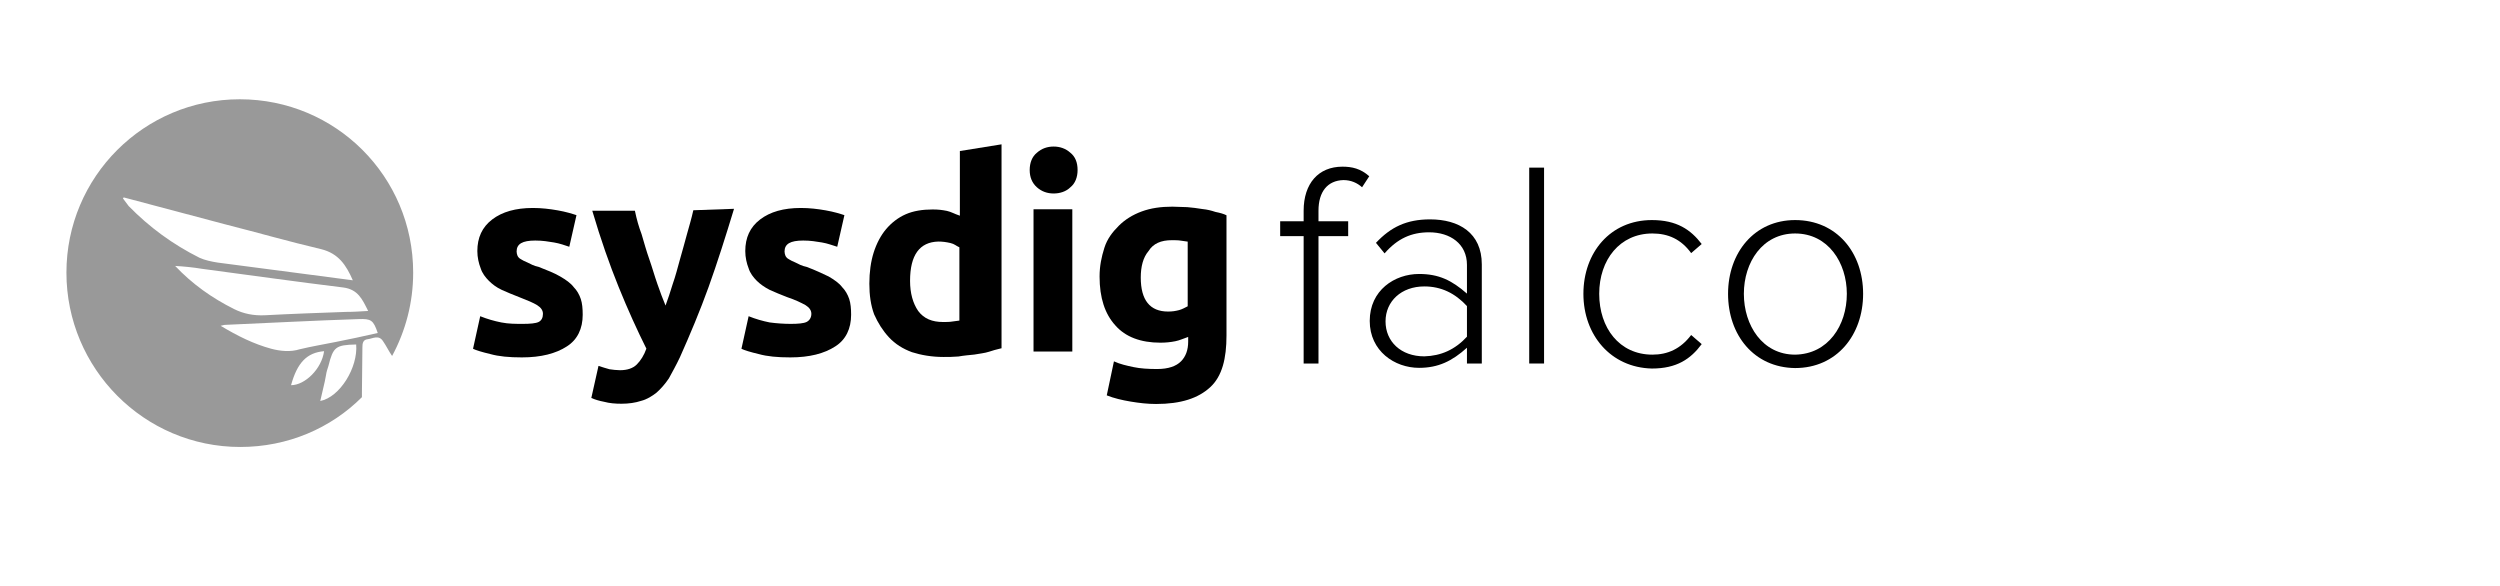
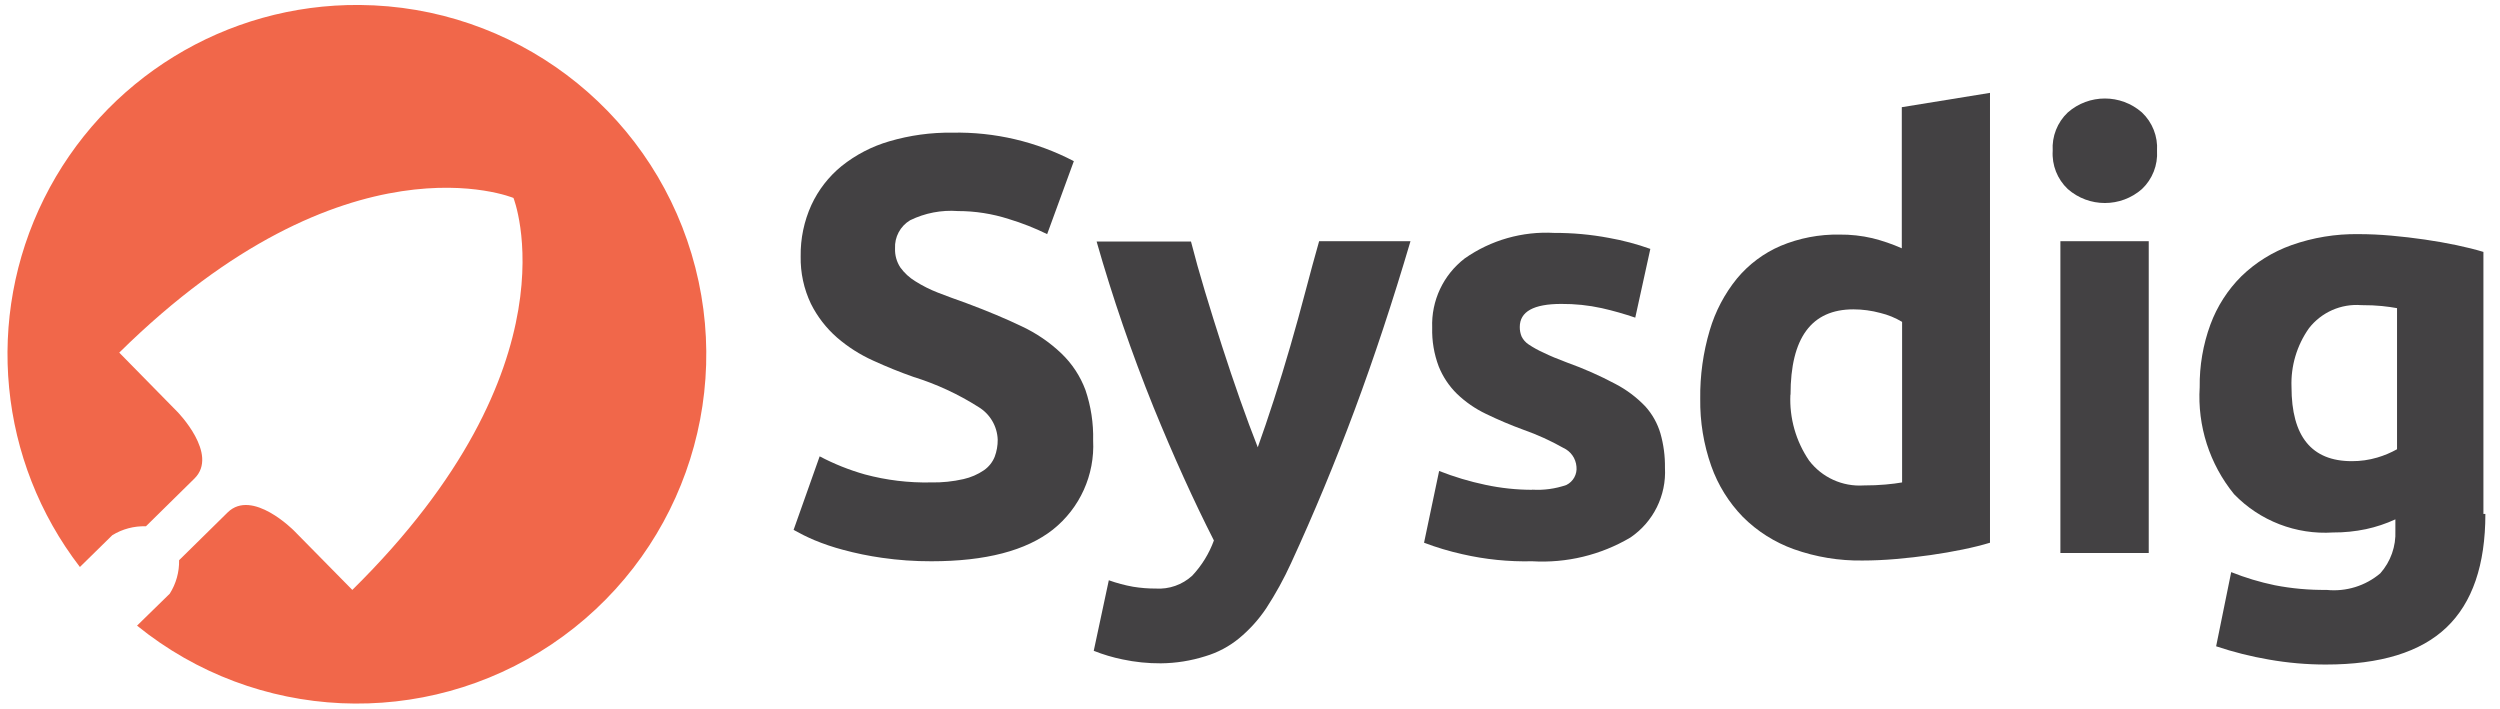
- <svg xmlns="http://www.w3.org/2000/svg" xmlns:xlink="http://www.w3.org/1999/xlink" version="1.1" id="svg2" x="0px" y="0px" viewBox="0 0 696 163" style="enable-background:new 0 0 696 163;" xml:space="preserve">
-   <style type="text/css">
- 	.st0{clip-path:url(#SVGID_2_);}
- 	.st1{fill:#999999;}
- </style>
-   <g id="g10" transform="matrix(1.333333,0,0,-1.333333,0,158.6667)">
-     <g id="g12">
-       <g>
-         <g>
-           <g>
-             <g>
-               <defs>
-                 <rect id="SVGID_1_" x="-620" y="-75.3" width="1726" height="301" />
-               </defs>
-               <clipPath id="SVGID_2_">
-                 <use xlink:href="#SVGID_1_" style="overflow:visible;" />
-               </clipPath>
-               <g id="g14" class="st0">
-                 <g>
-                   <g id="g20" transform="translate(180.1682,49.675)">
-                     <path id="path22" d="M-71,1.7c1.5,0,2.7,0.1,3.3,0.4c0.6,0.3,0.9,0.9,0.9,1.7c0,0.7-0.4,1.3-1.2,1.8s-2,1-3.8,1.7           c-1.3,0.5-2.5,1-3.6,1.5s-2,1.2-2.7,1.9c-0.7,0.7-1.4,1.6-1.7,2.6c-0.4,1-0.7,2.3-0.7,3.6c0,2.8,1,5,3.1,6.6           c2.1,1.6,4.9,2.4,8.5,2.4c1.8,0,3.5-0.2,5.2-0.5c1.7-0.3,3-0.7,3.9-1l-1.5-6.6c-0.9,0.3-2,0.7-3.2,0.9           c-1.2,0.2-2.4,0.4-3.9,0.4c-2.7,0-3.9-0.7-3.9-2.3c0-0.3,0.1-0.7,0.2-0.9c0.1-0.2,0.3-0.5,0.7-0.7c0.3-0.2,0.7-0.4,1.4-0.7           c0.6-0.3,1.3-0.7,2.3-0.9c1.8-0.7,3.3-1.3,4.5-2c1.2-0.7,2.2-1.4,2.8-2.2c0.7-0.7,1.2-1.6,1.5-2.5c0.3-0.9,0.4-2,0.4-3.3           c0-2.9-1.1-5.2-3.3-6.6c-2.3-1.5-5.4-2.3-9.4-2.3c-2.7,0-4.8,0.2-6.6,0.7c-1.7,0.4-3,0.8-3.6,1.1l1.5,6.8           c1.5-0.6,2.9-1,4.4-1.3C-74,1.7-72.5,1.7-71,1.7" />
-                   </g>
-                   <g id="g24" transform="translate(251.4652,88.5)">
-                     <path id="path26" d="M-98.2-13.1c-1.7-5.6-3.5-11.3-5.3-16.3s-3.9-10-6-14.7c-0.8-1.7-1.6-3.1-2.3-4.4           c-0.8-1.2-1.7-2.2-2.6-3c-0.9-0.7-2-1.4-3.2-1.7c-1.2-0.4-2.6-0.6-4.1-0.6c-1.3,0-2.5,0.1-3.6,0.4c-1.1,0.2-2,0.5-2.7,0.8           l1.5,6.7c0.9-0.3,1.6-0.5,2.3-0.7c0.7-0.1,1.5-0.2,2.2-0.2c1.5,0,2.7,0.4,3.5,1.2c0.8,0.8,1.5,1.9,2,3.3           c-1.9,3.8-3.9,8.2-5.8,12.9s-3.7,9.8-5.5,15.9h8.9c0.4-1.9,0.8-3.3,1.4-4.9c0.5-1.7,1-3.5,1.6-5.2c0.6-1.7,1.1-3.5,1.7-5.2           c0.6-1.7,1.1-3.1,1.7-4.5c0.5,1.4,1,2.8,1.5,4.5c0.6,1.7,1,3.3,1.5,5.1c0.5,1.7,1,3.6,1.5,5.4s0.9,3.1,1.3,4.9L-98.2-13.1z           " />
-                   </g>
-                   <g id="g28" transform="translate(270.6128,49.675)">
-                     <path id="path30" d="M-105.5,1.7c1.5,0,2.7,0.1,3.3,0.4c0.6,0.3,1,0.9,1,1.7c0,0.7-0.4,1.3-1.2,1.8           c-0.9,0.5-2.1,1.1-3.9,1.7c-1.3,0.5-2.5,1-3.6,1.5c-1,0.5-2,1.2-2.7,1.9c-0.7,0.7-1.4,1.6-1.7,2.6c-0.4,1-0.7,2.3-0.7,3.6           c0,2.8,1,5,3.1,6.6c2.1,1.6,4.9,2.4,8.5,2.4c1.8,0,3.5-0.2,5.2-0.5c1.7-0.3,3-0.7,3.9-1l-1.5-6.6c-1,0.3-2,0.7-3.2,0.9           c-1.2,0.2-2.4,0.4-3.9,0.4c-2.7,0-3.9-0.7-3.9-2.3c0-0.3,0.1-0.7,0.2-0.9c0.1-0.2,0.3-0.5,0.7-0.7c0.3-0.2,0.7-0.4,1.4-0.7           c0.6-0.3,1.3-0.7,2.3-0.9c1.9-0.7,3.3-1.4,4.6-2c1.2-0.7,2.2-1.4,2.8-2.2c0.7-0.7,1.2-1.6,1.5-2.5c0.3-0.9,0.4-2,0.4-3.3           c0-2.9-1.1-5.2-3.3-6.6c-2.3-1.5-5.4-2.3-9.4-2.3c-2.7,0-4.8,0.2-6.6,0.7c-1.7,0.4-3,0.8-3.6,1.1l1.5,6.8           c1.5-0.6,2.9-1,4.4-1.3C-108.4,1.8-106.9,1.7-105.5,1.7" />
-                   </g>
-                   <g id="g32" transform="translate(310.8208,64.2638)">
-                     <path id="path34" d="M-120.8-3.9c0-2.6,0.6-4.7,1.7-6.3c1.2-1.6,2.9-2.3,5.2-2.3c0.7,0,1.3,0,1.9,0.1           c0.7,0.1,0.8,0.1,1.5,0.2V3.1c-0.7,0.3-1,0.7-1.9,0.9s-1.6,0.3-2.5,0.3C-118.8,4.2-120.8,1.5-120.8-3.9 M-101.8-18           c-1.2-0.3-1.6-0.4-2.5-0.7s-2-0.4-3.1-0.6c-1-0.1-2.2-0.2-3.3-0.4c-1.1-0.1-2.2-0.1-3.1-0.1c-2.5,0-4.7,0.4-6.6,1           c-1.9,0.7-3.5,1.7-4.8,3.1c-1.3,1.4-2.3,3-3.1,4.8c-0.7,1.9-1,4-1,6.4s0.3,4.6,0.9,6.5s1.5,3.6,2.6,4.9s2.5,2.4,4.1,3.1           s3.5,1,5.6,1c1.2,0,2-0.1,3-0.3c0.9-0.2,1.5-0.6,2.7-1v13.5l8.7,1.4V-18C-101.6-18-101.8-18-101.8-18z" />
-                   </g>
-                   <path id="path36" d="M223.9,45.6h-8.1v29.7h8.1V45.6z M225,83.5c0-1.5-0.5-2.8-1.5-3.6c-0.9-0.9-2.2-1.3-3.5-1.3          c-1.3,0-2.5,0.4-3.5,1.3c-1,0.9-1.5,2.1-1.5,3.6s0.5,2.8,1.5,3.6c1,0.9,2.2,1.3,3.5,1.3c1.3,0,2.5-0.4,3.5-1.3          C224.5,86.3,225,85.1,225,83.5" />
-                   <g id="g38" transform="translate(388.5912,65.4487)">
-                     <path id="path40" d="M-150.4-4.4c0-4.7,1.9-7.1,5.7-7.1c0.9,0,1.5,0.1,2.3,0.3c0.7,0.2,1.2,0.5,1.8,0.8V3.1           c-0.7,0.1-0.8,0.1-1.4,0.2c-0.6,0.1-1.2,0.1-1.9,0.1c-2.3,0-3.9-0.7-4.9-2.3C-149.9-0.2-150.4-2.1-150.4-4.4 M-132.5-16.5           c0-4.8-0.9-8.5-3.4-10.8c-2.5-2.3-6.1-3.5-11.3-3.5c-1.8,0-3.5,0.2-5.3,0.5c-1.8,0.3-3.5,0.7-5,1.3l1.5,7.1           c1.3-0.6,2.7-0.9,4.1-1.2s3.1-0.4,4.9-0.4c2.4,0,4,0.6,5,1.6c1,1,1.5,2.4,1.5,4.1v1c-1.2-0.4-1.7-0.7-2.7-0.9           c-1-0.2-2-0.3-3.1-0.3c-4.1,0-7.3,1.2-9.4,3.6c-2.2,2.4-3.3,5.8-3.3,10.2c0,2.2,0.4,4.1,1,6s1.7,3.3,3,4.6           c1.3,1.3,2.9,2.3,4.8,3c1.9,0.7,4,1,6.4,1c1,0,2-0.1,3.1-0.1c1-0.1,2.1-0.2,3.2-0.4c1-0.1,1.8-0.3,2.7-0.6           c1-0.2,1.7-0.4,2.3-0.7V-16.5z" />
-                   </g>
-                   <g id="g42" transform="translate(452.5,36.5)">
-                     <path id="path44" d="M-180.3,6.6v26.6h-4.9v3.1h4.9v2.2c0,5.7,3.1,9.2,8.1,9.2c2,0,3.8-0.4,5.6-2l-1.5-2.3           c-1,0.9-2.3,1.5-3.9,1.5c-3.3-0.1-5.2-2.4-5.2-6.4v-2.2h6.2v-3.1h-6.2V6.6H-180.3z" />
-                   </g>
-                   <g id="g46" transform="translate(507.5,45.4944)">
-                     <path id="path48" d="M-201.2,3.2v6.4c-2.5,2.7-5.4,4.1-8.9,4.1c-4.8,0-8.1-3.1-8.1-7.3s3.2-7.3,8.1-7.3           C-206.6-0.8-203.7,0.5-201.2,3.2 M-201.2-2.4v3.3c-3.1-2.8-6-4.2-10-4.2c-5.1,0-10.3,3.5-10.3,9.8c0,6.4,5.2,9.8,10.3,9.8           c4.1,0,6.8-1.3,10-4.1v6c0,4.4-3.5,6.8-7.9,6.8c-3.7,0-6.6-1.3-9.3-4.4l-1.8,2.2c3.1,3.3,6.4,4.9,11.3,4.9           c6,0,10.8-2.8,10.8-9.4V-2.4H-201.2z" />
-                   </g>
-                   <path id="path50" d="M319.3,84h3.1V43.1h-3.1V84z" />
-                   <g id="g52" transform="translate(546.9153,59.9499)">
-                     <path id="path54" d="M-216.3-2.3c0,8.6,5.6,15.4,14.3,15.4c5.2,0,8.1-2,10.4-5l-2.2-1.9c-2.1,2.9-4.8,4.1-8.1,4.1           c-6.8,0-11.1-5.5-11.1-12.6s4.2-12.7,11.1-12.7c3.2,0,5.9,1.2,8.1,4.1l2.2-1.9c-2.3-3.1-5.2-5.1-10.4-5.1           C-210.6-17.7-216.3-10.9-216.3-2.3" />
-                   </g>
-                   <g id="g56" transform="translate(635.6187,59.9499)">
-                     <path id="path58" d="M-250-2.3c0,6.5-3.9,12.6-10.8,12.6c-6.8,0-10.7-6-10.7-12.6s3.9-12.7,10.7-12.7           C-253.9-14.9-250-8.9-250-2.3 M-274.8-2.3c0,8.6,5.5,15.4,14,15.4c8.7,0,14.2-6.8,14.2-15.4s-5.5-15.5-14.2-15.5           C-269.4-17.7-274.8-10.9-274.8-2.3" />
-                   </g>
-                 </g>
-                 <g id="g60" transform="translate(86.4701,17.5721)">
-                   <path id="path62" class="st1" d="M-19.6,17.7c0.4,1.9,0.9,3.6,1.2,5.4c0.1,0.7,0.3,1.3,0.5,1.9c1,4,1.5,4.4,5.8,4.5          C-11.7,24.7-15.5,18.5-19.6,17.7 M-25.7,21c1.3,4.7,3.3,6.8,6.9,7.1C-19.3,24.4-22.8,21-25.7,21 M-29.8,28.6          c-3.7,1-7.1,2.7-10.6,4.8c0.5,0.1,0.7,0.2,1,0.2c9.3,0.4,18.5,0.9,27.8,1.2c2.6,0.1,3.1-0.2,4-2.9c-3-0.7-5.9-1.3-8.9-1.9          c-2.5-0.5-4.9-0.9-7.4-1.5C-25.8,27.9-27.9,28.1-29.8,28.6 M-44.3,45.3c9.8-1.3,19.7-2.7,29.5-3.9c3.1-0.4,4-2.5,5.2-4.9          c-1.7-0.1-3.1-0.2-4.7-0.2c-5.6-0.2-11.3-0.4-16.9-0.7c-2.3-0.1-4.4,0.3-6.4,1.3c-4.6,2.3-8.7,5.2-12.3,9          C-48.1,45.8-46.1,45.6-44.3,45.3 M-60.8,60c0.1,0.1,0.1,0.2,0.2,0.2c7.1-1.9,14-3.7,21.1-5.6c6.7-1.7,13.3-3.6,20.1-5.2          c3.6-0.9,5.2-3.3,6.6-6.5c-3.9,0.5-7.6,1-11.4,1.5c-5.6,0.7-11.2,1.5-16.8,2.2c-1.3,0.2-2.7,0.5-3.8,1          c-5.6,2.8-10.5,6.4-14.8,10.8C-60,58.9-60.4,59.5-60.8,60 M-10.8,28.9c0,0.8,0.1,1.6,1.1,1.7c1,0.1,2.3,1,3.2-0.4          c0.7-1,1.2-2.1,1.9-3.1c2.8,5.2,4.4,11.1,4.4,17.4c0,20.1-16.2,36.2-36.2,36.2s-36.2-16.2-36.2-36.2S-56.4,8.1-36.3,8.1          c9.9,0,18.9,3.9,25.4,10.4c0,0.4,0,0.7,0,1C-10.9,22.6-10.8,25.7-10.8,28.9" />
-                 </g>
-               </g>
-             </g>
-           </g>
-         </g>
-       </g>
-     </g>
-   </g>
+ <svg xmlns="http://www.w3.org/2000/svg" id="Layer_1" data-name="Layer 1" viewBox="0 0 165.83 47">
+   <defs>
+     <style>.cls-1{fill:#434143;}.cls-2{fill:#f1674a;}</style>
+   </defs>
+   <path class="cls-1" d="M61.77,32a8.84,8.84,0,0,0,2.14-.22,3.94,3.94,0,0,0,1.36-.59,2,2,0,0,0,.71-.89,3.16,3.16,0,0,0,.2-1.14A2.64,2.64,0,0,0,64.91,27,18,18,0,0,0,60.59,25q-1.34-.47-2.67-1.08a9.84,9.84,0,0,1-2.4-1.53,7.33,7.33,0,0,1-1.73-2.24A7,7,0,0,1,53.11,17a7.94,7.94,0,0,1,.71-3.4,7.27,7.27,0,0,1,2-2.58A9.17,9.17,0,0,1,59,9.37a14.13,14.13,0,0,1,4.17-.57,16.67,16.67,0,0,1,8.06,1.89l-1.77,4.84a16.86,16.86,0,0,0-2.54-1A11,11,0,0,0,63.54,14a6.17,6.17,0,0,0-3.17.61,2.06,2.06,0,0,0-1,1.87,2.16,2.16,0,0,0,.35,1.26,3.43,3.43,0,0,0,1,.92,8.77,8.77,0,0,0,1.49.75q.85.33,1.87.69,2.12.79,3.7,1.55a9.88,9.88,0,0,1,2.62,1.79A6.49,6.49,0,0,1,72,25.87a9.66,9.66,0,0,1,.51,3.34,7.1,7.1,0,0,1-2.67,5.92q-2.67,2.1-8.06,2.1A22.41,22.41,0,0,1,58.5,37a21.07,21.07,0,0,1-2.58-.53A14.72,14.72,0,0,1,54,35.82a14.41,14.41,0,0,1-1.36-.67l1.73-4.88a15.39,15.39,0,0,0,3,1.2,15.61,15.61,0,0,0,4.39.53Z" />
+   <path class="cls-1" d="M93.56,16q-1.77,6-3.71,11.21T85.64,37.35a23,23,0,0,1-1.65,3,9.29,9.29,0,0,1-1.81,2,6.39,6.39,0,0,1-2.23,1.18A10.08,10.08,0,0,1,77,44a11.84,11.84,0,0,1-2.54-.26,11.34,11.34,0,0,1-1.91-.57l1-4.68a10,10,0,0,0,1.61.43,9.11,9.11,0,0,0,1.5.12,3.28,3.28,0,0,0,2.42-.85,6.81,6.81,0,0,0,1.44-2.34q-2-3.93-4-8.83a110,110,0,0,1-3.78-11H79q.39,1.53.93,3.32t1.13,3.62q.59,1.83,1.2,3.56t1.17,3.15q.51-1.42,1.07-3.15t1.09-3.56q.53-1.83,1-3.62T87.5,16Z" />
+   <path class="cls-1" d="M101.62,32.48a5.84,5.84,0,0,0,2.28-.31,1.21,1.21,0,0,0,.67-1.22,1.49,1.49,0,0,0-.87-1.24,16.49,16.49,0,0,0-2.64-1.2,26.67,26.67,0,0,1-2.5-1.06,7.33,7.33,0,0,1-1.91-1.32,5.32,5.32,0,0,1-1.22-1.83A6.76,6.76,0,0,1,95,21.74a5.53,5.53,0,0,1,2.16-4.6,9.41,9.41,0,0,1,5.94-1.69,19.1,19.1,0,0,1,3.62.33,16.94,16.94,0,0,1,2.75.73l-1,4.56a21.61,21.61,0,0,0-2.22-.63,12.12,12.12,0,0,0-2.69-.28q-2.75,0-2.75,1.53a1.59,1.59,0,0,0,.12.63,1.34,1.34,0,0,0,.47.53,6.6,6.6,0,0,0,1,.55q.61.3,1.55.65a24.06,24.06,0,0,1,3.19,1.41,7.62,7.62,0,0,1,2,1.5,4.63,4.63,0,0,1,1,1.79,7.93,7.93,0,0,1,.3,2.28,5.24,5.24,0,0,1-2.3,4.63,11.48,11.48,0,0,1-6.51,1.57A18.7,18.7,0,0,1,97,36.76,18.51,18.51,0,0,1,94.46,36l1-4.76a19.16,19.16,0,0,0,3.07.92,14.9,14.9,0,0,0,3.11.33Z" />
+   <path class="cls-1" d="M118.76,26.18A7.18,7.18,0,0,0,120,30.55a4.21,4.21,0,0,0,3.62,1.65q.79,0,1.45-.06t1.1-.14V21.35a5.1,5.1,0,0,0-1.44-.59,6.92,6.92,0,0,0-1.79-.24q-4.17,0-4.17,5.66ZM132,36q-.79.24-1.81.45t-2.14.37q-1.12.16-2.28.26t-2.22.1a13,13,0,0,1-4.56-.75,9.15,9.15,0,0,1-3.38-2.14,9.29,9.29,0,0,1-2.1-3.38,12.9,12.9,0,0,1-.73-4.46,15.29,15.29,0,0,1,.63-4.54,9.88,9.88,0,0,1,1.81-3.44,7.74,7.74,0,0,1,2.89-2.16,9.69,9.69,0,0,1,3.91-.75,9.22,9.22,0,0,1,2.18.24,11.85,11.85,0,0,1,1.95.67V7.11L132,6.16V36Z" />
+   <path class="cls-1" d="M142.53,36.68h-5.86V16h5.86V36.68ZM143.08,10a3.22,3.22,0,0,1-1,2.54,3.73,3.73,0,0,1-4.92,0,3.21,3.21,0,0,1-1-2.54,3.22,3.22,0,0,1,1-2.54,3.73,3.73,0,0,1,4.92,0,3.22,3.22,0,0,1,1,2.54Z" />
+   <path class="cls-1" d="M152,25.67q0,4.92,4,4.92a5.87,5.87,0,0,0,1.69-.24A6.43,6.43,0,0,0,159,29.8V20.44q-.43-.08-1-.14t-1.38-.06a4,4,0,0,0-3.46,1.53A6.34,6.34,0,0,0,152,25.67Zm12.86,8.42q0,5.07-2.58,7.53t-8,2.46a21.64,21.64,0,0,1-3.78-.33,23.54,23.54,0,0,1-3.5-.88l1-4.92a17.22,17.22,0,0,0,2.89.87,17,17,0,0,0,3.44.31,4.76,4.76,0,0,0,3.56-1.1,4,4,0,0,0,1-2.83v-.75a9.38,9.38,0,0,1-1.95.65,10.35,10.35,0,0,1-2.18.22,8.38,8.38,0,0,1-6.57-2.54,10.24,10.24,0,0,1-2.28-7.1,11.62,11.62,0,0,1,.71-4.15,8.83,8.83,0,0,1,2.06-3.21,9.22,9.22,0,0,1,3.32-2.06,12.75,12.75,0,0,1,4.44-.73q1.06,0,2.18.1t2.22.26q1.1.16,2.1.37t1.79.45V34.09Z" />
+   <path class="cls-2" d="M23.86.33A23.16,23.16,0,0,0,5.3,37.61L7.45,35.5a4,4,0,0,1,2.23-.59l3.22-3.17c1.63-1.61-1.13-4.42-1.13-4.42L7.91,23.39C23,8.52,34.06,13.13,34.06,13.13s4.42,11.11-10.69,26l-3.87-3.93s-2.77-2.81-4.4-1.21l-3.22,3.17a4,4,0,0,1-.62,2.22L9.09,41.5A23.17,23.17,0,1,0,23.86.33Z" />
</svg>
